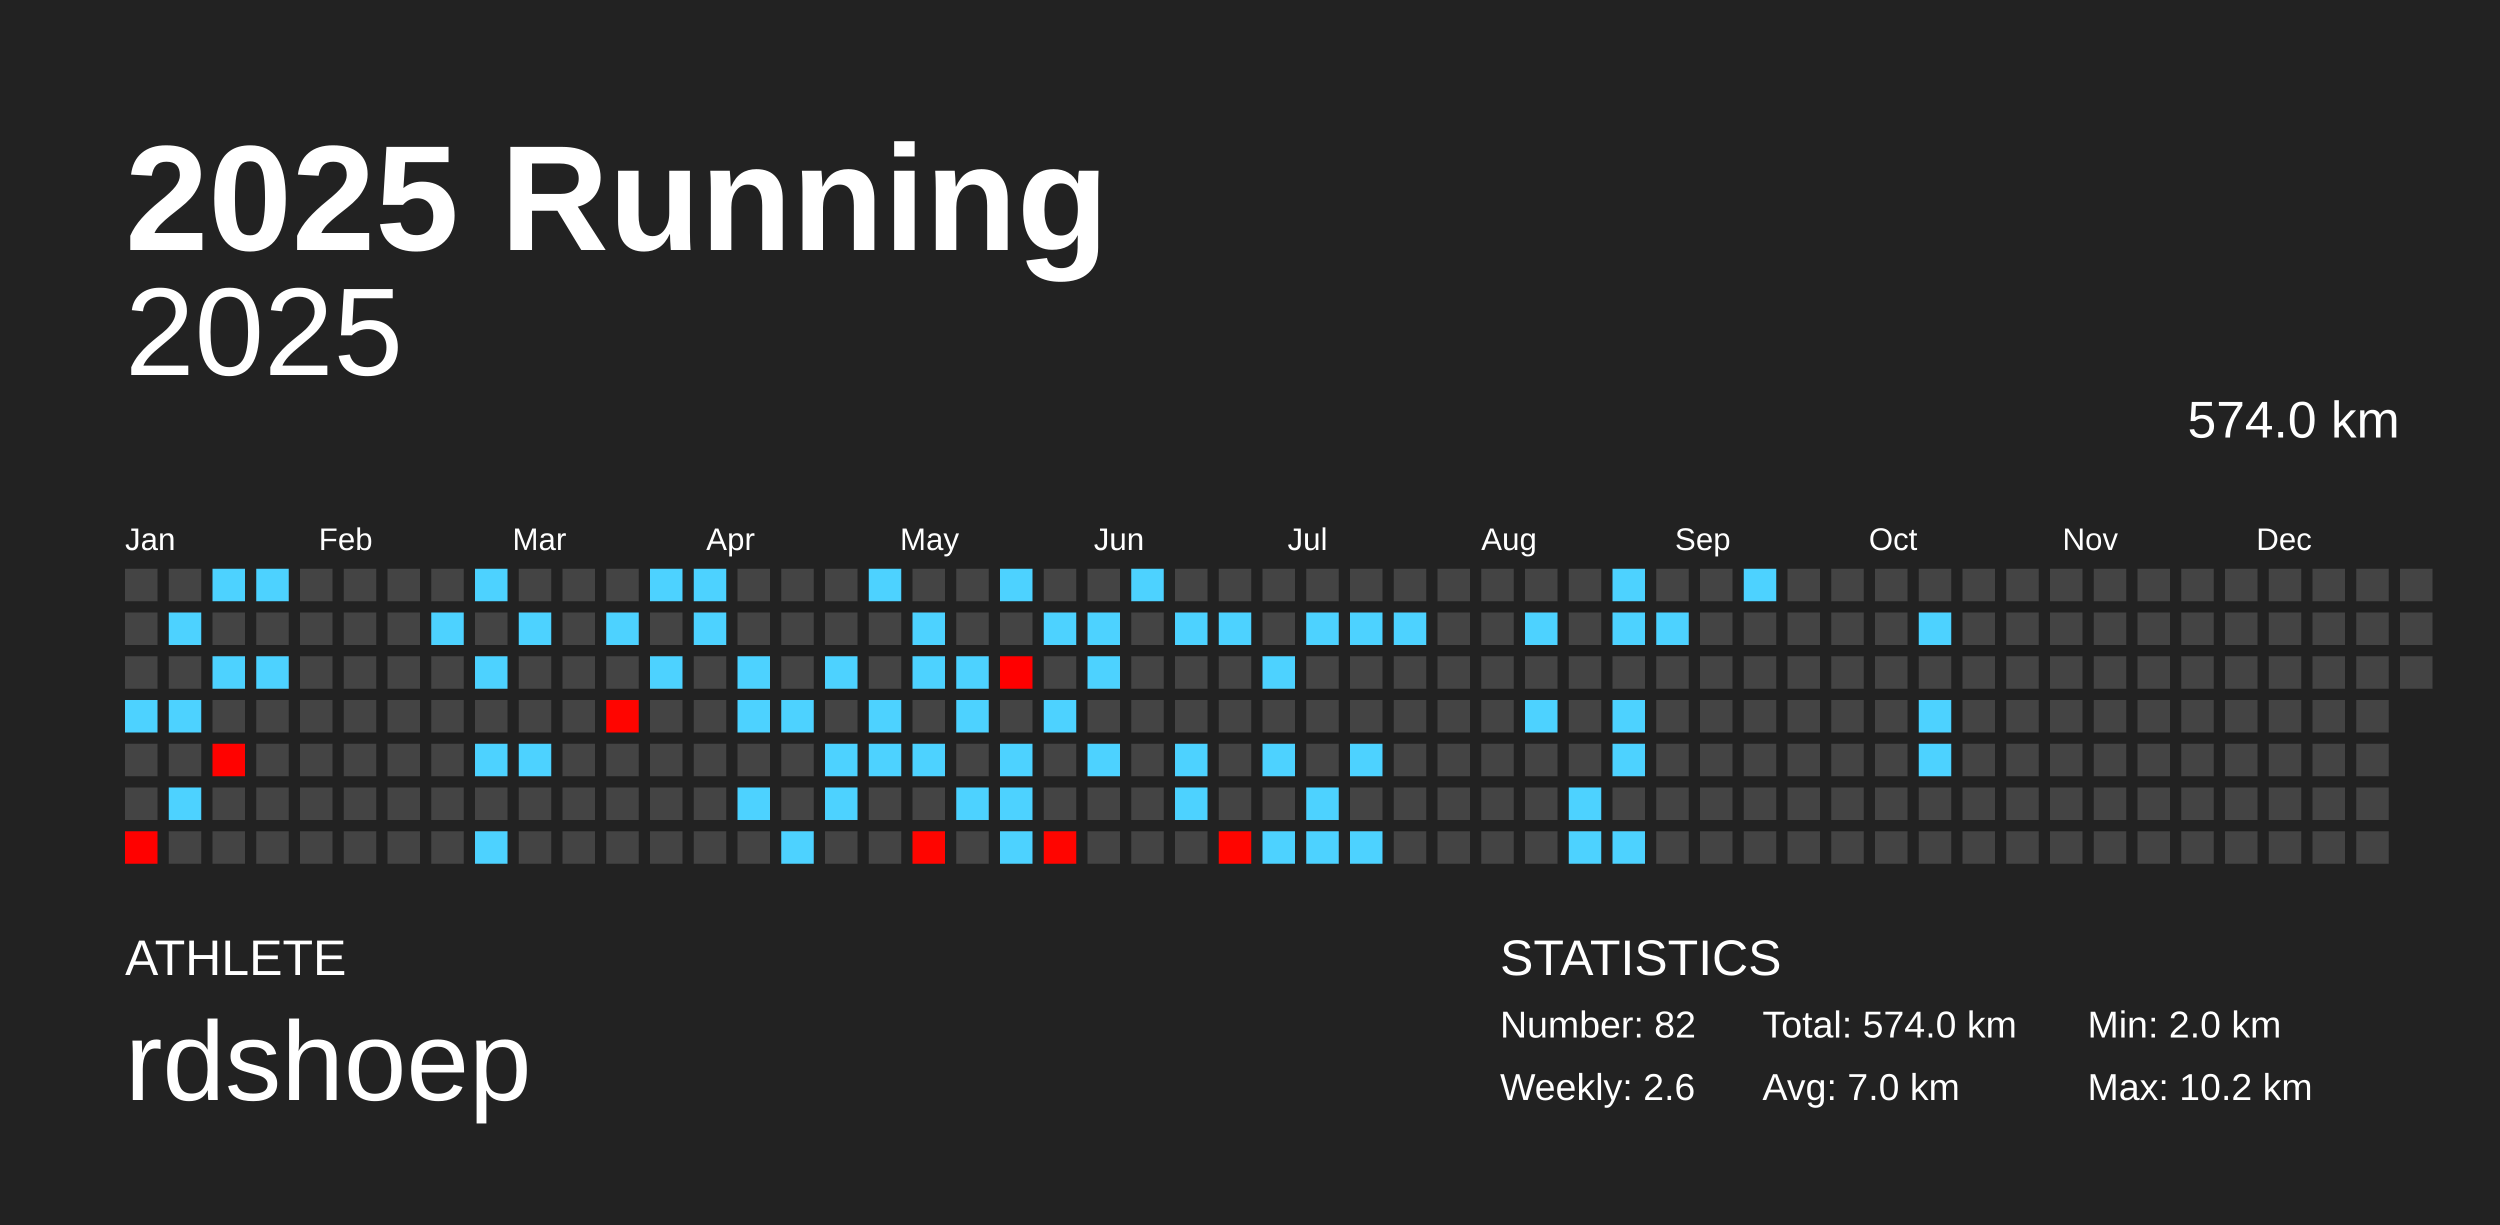
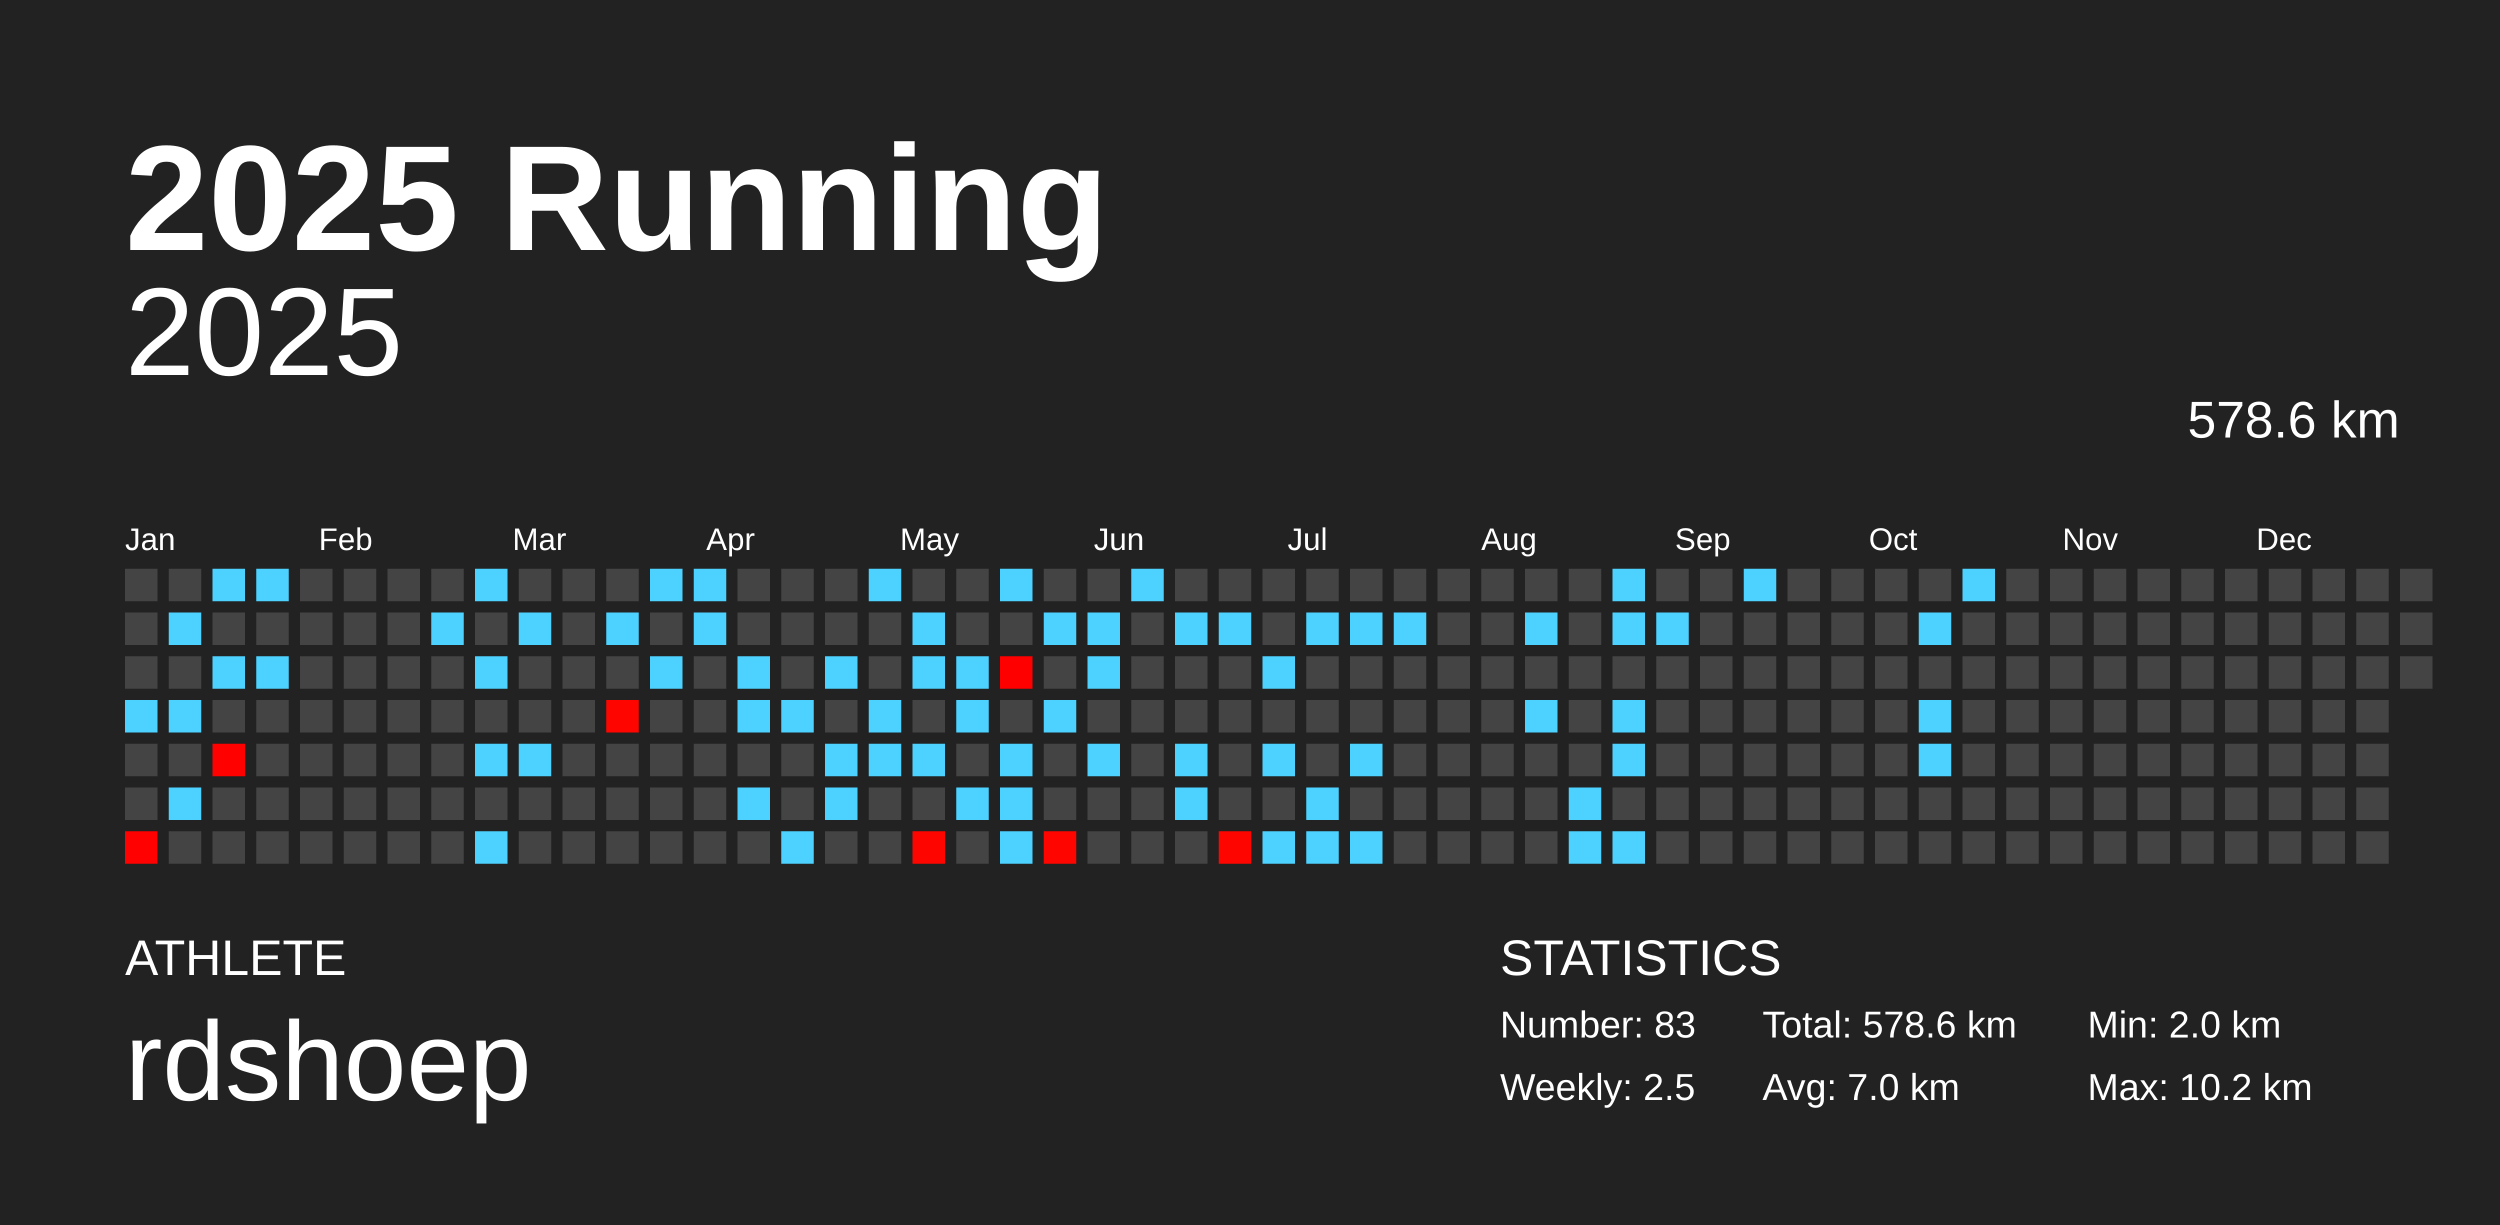
<svg xmlns="http://www.w3.org/2000/svg" baseProfile="full" height="98mm" version="1.1" viewBox="0,0,200,98" width="200mm">
  <defs />
  <rect fill="#222222" height="98" width="200" x="0" y="0" />
  <text fill="#FFFFFF" style="font-size:12px; font-family:Arial; font-weight:bold;" x="10" y="20">2025 Running</text>
  <text fill="#FFFFFF" style="font-size:4px; font-family:Arial" x="10" y="78">ATHLETE</text>
  <text fill="#FFFFFF" style="font-size:9px; font-family:Arial" x="10" y="88">rdshoep</text>
  <text fill="#FFFFFF" style="font-size:4px; font-family:Arial" x="120" y="78">STATISTICS</text>
-   <text fill="#FFFFFF" style="font-size:3px; font-family:Arial" x="120" y="83">Number: 82</text>
-   <text fill="#FFFFFF" style="font-size:3px; font-family:Arial" x="120" y="88">Weekly: 2.6</text>
-   <text fill="#FFFFFF" style="font-size:3px; font-family:Arial" x="141" y="83">Total: 574.0 km</text>
+   <text fill="#FFFFFF" style="font-size:3px; font-family:Arial" x="120" y="83">Number: 83</text>
+   <text fill="#FFFFFF" style="font-size:3px; font-family:Arial" x="120" y="88">Weekly: 2.5</text>
+   <text fill="#FFFFFF" style="font-size:3px; font-family:Arial" x="141" y="83">Total: 578.6 km</text>
  <text fill="#FFFFFF" style="font-size:3px; font-family:Arial" x="141" y="88">Avg: 7.0 km</text>
  <text fill="#FFFFFF" style="font-size:3px; font-family:Arial" x="167" y="83">Min: 2.0 km</text>
  <text fill="#FFFFFF" style="font-size:3px; font-family:Arial" x="167" y="88">Max: 10.2 km</text>
  <text alignment-baseline="hanging" fill="#FFFFFF" style="font-size:10.0px; font-family:Arial;" x="10" y="30">2025</text>
-   <text alignment-baseline="hanging" fill="#FFFFFF" style="font-size:4.125px; font-family:Arial;" x="175" y="35">574.0 km</text>
+   <text alignment-baseline="hanging" fill="#FFFFFF" style="font-size:4.125px; font-family:Arial;" x="175" y="35">578.6 km</text>
  <text fill="#FFFFFF" style="font-size:2.5px; font-family:Arial" x="10.0" y="44">Jan</text>
  <text fill="#FFFFFF" style="font-size:2.5px; font-family:Arial" x="25.5" y="44">Feb</text>
  <text fill="#FFFFFF" style="font-size:2.5px; font-family:Arial" x="41.0" y="44">Mar</text>
  <text fill="#FFFFFF" style="font-size:2.5px; font-family:Arial" x="56.5" y="44">Apr</text>
  <text fill="#FFFFFF" style="font-size:2.5px; font-family:Arial" x="72.0" y="44">May</text>
  <text fill="#FFFFFF" style="font-size:2.5px; font-family:Arial" x="87.5" y="44">Jun</text>
  <text fill="#FFFFFF" style="font-size:2.5px; font-family:Arial" x="103.0" y="44">Jul</text>
  <text fill="#FFFFFF" style="font-size:2.5px; font-family:Arial" x="118.5" y="44">Aug</text>
  <text fill="#FFFFFF" style="font-size:2.5px; font-family:Arial" x="134.0" y="44">Sep</text>
  <text fill="#FFFFFF" style="font-size:2.5px; font-family:Arial" x="149.5" y="44">Oct</text>
  <text fill="#FFFFFF" style="font-size:2.5px; font-family:Arial" x="165.0" y="44">Nov</text>
  <text fill="#FFFFFF" style="font-size:2.5px; font-family:Arial" x="180.5" y="44">Dec</text>
  <rect fill="#444444" height="2.6" width="2.6" x="10.0" y="45.5" />
  <rect fill="#444444" height="2.6" width="2.6" x="10.0" y="49.0" />
  <rect fill="#444444" height="2.6" width="2.6" x="10.0" y="52.5" />
  <rect fill="#4dd2ff" height="2.6" width="2.6" x="10.0" y="56.0" />
  <rect fill="#444444" height="2.6" width="2.6" x="10.0" y="59.5" />
  <rect fill="#444444" height="2.6" width="2.6" x="10.0" y="63.0" />
  <rect fill="#ff0100" height="2.6" width="2.6" x="10.0" y="66.5" />
  <rect fill="#444444" height="2.6" width="2.6" x="13.5" y="45.5" />
  <rect fill="#4dd2ff" height="2.6" width="2.6" x="13.5" y="49.0" />
  <rect fill="#444444" height="2.6" width="2.6" x="13.5" y="52.5" />
  <rect fill="#4dd2ff" height="2.6" width="2.6" x="13.5" y="56.0" />
  <rect fill="#444444" height="2.6" width="2.6" x="13.5" y="59.5" />
  <rect fill="#4dd2ff" height="2.6" width="2.6" x="13.5" y="63.0" />
  <rect fill="#444444" height="2.6" width="2.6" x="13.5" y="66.5" />
  <rect fill="#4dd2ff" height="2.6" width="2.6" x="17.0" y="45.5" />
  <rect fill="#444444" height="2.6" width="2.6" x="17.0" y="49.0" />
  <rect fill="#4dd2ff" height="2.6" width="2.6" x="17.0" y="52.5" />
  <rect fill="#444444" height="2.6" width="2.6" x="17.0" y="56.0" />
  <rect fill="#ff0200" height="2.6" width="2.6" x="17.0" y="59.5" />
  <rect fill="#444444" height="2.6" width="2.6" x="17.0" y="63.0" />
  <rect fill="#444444" height="2.6" width="2.6" x="17.0" y="66.5" />
  <rect fill="#4dd2ff" height="2.6" width="2.6" x="20.5" y="45.5" />
  <rect fill="#444444" height="2.6" width="2.6" x="20.5" y="49.0" />
  <rect fill="#4dd2ff" height="2.6" width="2.6" x="20.5" y="52.5" />
  <rect fill="#444444" height="2.6" width="2.6" x="20.5" y="56.0" />
  <rect fill="#444444" height="2.6" width="2.6" x="20.5" y="59.5" />
  <rect fill="#444444" height="2.6" width="2.6" x="20.5" y="63.0" />
  <rect fill="#444444" height="2.6" width="2.6" x="20.5" y="66.5" />
  <rect fill="#444444" height="2.6" width="2.6" x="24.0" y="45.5" />
  <rect fill="#444444" height="2.6" width="2.6" x="24.0" y="49.0" />
  <rect fill="#444444" height="2.6" width="2.6" x="24.0" y="52.5" />
  <rect fill="#444444" height="2.6" width="2.6" x="24.0" y="56.0" />
  <rect fill="#444444" height="2.6" width="2.6" x="24.0" y="59.5" />
  <rect fill="#444444" height="2.6" width="2.6" x="24.0" y="63.0" />
  <rect fill="#444444" height="2.6" width="2.6" x="24.0" y="66.5" />
  <rect fill="#444444" height="2.6" width="2.6" x="27.5" y="45.5" />
  <rect fill="#444444" height="2.6" width="2.6" x="27.5" y="49.0" />
  <rect fill="#444444" height="2.6" width="2.6" x="27.5" y="52.5" />
  <rect fill="#444444" height="2.6" width="2.6" x="27.5" y="56.0" />
  <rect fill="#444444" height="2.6" width="2.6" x="27.5" y="59.5" />
  <rect fill="#444444" height="2.6" width="2.6" x="27.5" y="63.0" />
  <rect fill="#444444" height="2.6" width="2.6" x="27.5" y="66.5" />
  <rect fill="#444444" height="2.6" width="2.6" x="31.0" y="45.5" />
  <rect fill="#444444" height="2.6" width="2.6" x="31.0" y="49.0" />
  <rect fill="#444444" height="2.6" width="2.6" x="31.0" y="52.5" />
  <rect fill="#444444" height="2.6" width="2.6" x="31.0" y="56.0" />
  <rect fill="#444444" height="2.6" width="2.6" x="31.0" y="59.5" />
  <rect fill="#444444" height="2.6" width="2.6" x="31.0" y="63.0" />
  <rect fill="#444444" height="2.6" width="2.6" x="31.0" y="66.5" />
  <rect fill="#444444" height="2.6" width="2.6" x="34.5" y="45.5" />
  <rect fill="#4dd2ff" height="2.6" width="2.6" x="34.5" y="49.0" />
  <rect fill="#444444" height="2.6" width="2.6" x="34.5" y="52.5" />
  <rect fill="#444444" height="2.6" width="2.6" x="34.5" y="56.0" />
  <rect fill="#444444" height="2.6" width="2.6" x="34.5" y="59.5" />
  <rect fill="#444444" height="2.6" width="2.6" x="34.5" y="63.0" />
  <rect fill="#444444" height="2.6" width="2.6" x="34.5" y="66.5" />
  <rect fill="#4dd2ff" height="2.6" width="2.6" x="38.0" y="45.5" />
  <rect fill="#444444" height="2.6" width="2.6" x="38.0" y="49.0" />
  <rect fill="#4dd2ff" height="2.6" width="2.6" x="38.0" y="52.5" />
  <rect fill="#444444" height="2.6" width="2.6" x="38.0" y="56.0" />
  <rect fill="#4dd2ff" height="2.6" width="2.6" x="38.0" y="59.5" />
  <rect fill="#444444" height="2.6" width="2.6" x="38.0" y="63.0" />
  <rect fill="#4dd2ff" height="2.6" width="2.6" x="38.0" y="66.5" />
  <rect fill="#444444" height="2.6" width="2.6" x="41.5" y="45.5" />
  <rect fill="#4dd2ff" height="2.6" width="2.6" x="41.5" y="49.0" />
  <rect fill="#444444" height="2.6" width="2.6" x="41.5" y="52.5" />
  <rect fill="#444444" height="2.6" width="2.6" x="41.5" y="56.0" />
  <rect fill="#4dd2ff" height="2.6" width="2.6" x="41.5" y="59.5" />
  <rect fill="#444444" height="2.6" width="2.6" x="41.5" y="63.0" />
  <rect fill="#444444" height="2.6" width="2.6" x="41.5" y="66.5" />
  <rect fill="#444444" height="2.6" width="2.6" x="45.0" y="45.5" />
  <rect fill="#444444" height="2.6" width="2.6" x="45.0" y="49.0" />
  <rect fill="#444444" height="2.6" width="2.6" x="45.0" y="52.5" />
  <rect fill="#444444" height="2.6" width="2.6" x="45.0" y="56.0" />
  <rect fill="#444444" height="2.6" width="2.6" x="45.0" y="59.5" />
  <rect fill="#444444" height="2.6" width="2.6" x="45.0" y="63.0" />
  <rect fill="#444444" height="2.6" width="2.6" x="45.0" y="66.5" />
  <rect fill="#444444" height="2.6" width="2.6" x="48.5" y="45.5" />
  <rect fill="#4dd2ff" height="2.6" width="2.6" x="48.5" y="49.0" />
  <rect fill="#444444" height="2.6" width="2.6" x="48.5" y="52.5" />
  <rect fill="#ff0500" height="2.6" width="2.6" x="48.5" y="56.0" />
  <rect fill="#444444" height="2.6" width="2.6" x="48.5" y="59.5" />
  <rect fill="#444444" height="2.6" width="2.6" x="48.5" y="63.0" />
  <rect fill="#444444" height="2.6" width="2.6" x="48.5" y="66.5" />
  <rect fill="#4dd2ff" height="2.6" width="2.6" x="52.0" y="45.5" />
  <rect fill="#444444" height="2.6" width="2.6" x="52.0" y="49.0" />
  <rect fill="#4dd2ff" height="2.6" width="2.6" x="52.0" y="52.5" />
  <rect fill="#444444" height="2.6" width="2.6" x="52.0" y="56.0" />
  <rect fill="#444444" height="2.6" width="2.6" x="52.0" y="59.5" />
  <rect fill="#444444" height="2.6" width="2.6" x="52.0" y="63.0" />
  <rect fill="#444444" height="2.6" width="2.6" x="52.0" y="66.5" />
  <rect fill="#4dd2ff" height="2.6" width="2.6" x="55.5" y="45.5" />
  <rect fill="#4dd2ff" height="2.6" width="2.6" x="55.5" y="49.0" />
  <rect fill="#444444" height="2.6" width="2.6" x="55.5" y="52.5" />
  <rect fill="#444444" height="2.6" width="2.6" x="55.5" y="56.0" />
  <rect fill="#444444" height="2.6" width="2.6" x="55.5" y="59.5" />
  <rect fill="#444444" height="2.6" width="2.6" x="55.5" y="63.0" />
  <rect fill="#444444" height="2.6" width="2.6" x="55.5" y="66.5" />
  <rect fill="#444444" height="2.6" width="2.6" x="59.0" y="45.5" />
  <rect fill="#444444" height="2.6" width="2.6" x="59.0" y="49.0" />
  <rect fill="#4dd2ff" height="2.6" width="2.6" x="59.0" y="52.5" />
  <rect fill="#4dd2ff" height="2.6" width="2.6" x="59.0" y="56.0" />
  <rect fill="#444444" height="2.6" width="2.6" x="59.0" y="59.5" />
  <rect fill="#4dd2ff" height="2.6" width="2.6" x="59.0" y="63.0" />
  <rect fill="#444444" height="2.6" width="2.6" x="59.0" y="66.5" />
  <rect fill="#444444" height="2.6" width="2.6" x="62.5" y="45.5" />
  <rect fill="#444444" height="2.6" width="2.6" x="62.5" y="49.0" />
  <rect fill="#444444" height="2.6" width="2.6" x="62.5" y="52.5" />
  <rect fill="#4dd2ff" height="2.6" width="2.6" x="62.5" y="56.0" />
  <rect fill="#444444" height="2.6" width="2.6" x="62.5" y="59.5" />
  <rect fill="#444444" height="2.6" width="2.6" x="62.5" y="63.0" />
  <rect fill="#4dd2ff" height="2.6" width="2.6" x="62.5" y="66.5" />
  <rect fill="#444444" height="2.6" width="2.6" x="66.0" y="45.5" />
  <rect fill="#444444" height="2.6" width="2.6" x="66.0" y="49.0" />
  <rect fill="#4dd2ff" height="2.6" width="2.6" x="66.0" y="52.5" />
  <rect fill="#444444" height="2.6" width="2.6" x="66.0" y="56.0" />
  <rect fill="#4dd2ff" height="2.6" width="2.6" x="66.0" y="59.5" />
  <rect fill="#4dd2ff" height="2.6" width="2.6" x="66.0" y="63.0" />
  <rect fill="#444444" height="2.6" width="2.6" x="66.0" y="66.5" />
  <rect fill="#4dd2ff" height="2.6" width="2.6" x="69.5" y="45.5" />
  <rect fill="#444444" height="2.6" width="2.6" x="69.5" y="49.0" />
  <rect fill="#444444" height="2.6" width="2.6" x="69.5" y="52.5" />
  <rect fill="#4dd2ff" height="2.6" width="2.6" x="69.5" y="56.0" />
  <rect fill="#4dd2ff" height="2.6" width="2.6" x="69.5" y="59.5" />
  <rect fill="#444444" height="2.6" width="2.6" x="69.5" y="63.0" />
  <rect fill="#444444" height="2.6" width="2.6" x="69.5" y="66.5" />
  <rect fill="#444444" height="2.6" width="2.6" x="73.0" y="45.5" />
  <rect fill="#4dd2ff" height="2.6" width="2.6" x="73.0" y="49.0" />
  <rect fill="#4dd2ff" height="2.6" width="2.6" x="73.0" y="52.5" />
  <rect fill="#444444" height="2.6" width="2.6" x="73.0" y="56.0" />
  <rect fill="#4dd2ff" height="2.6" width="2.6" x="73.0" y="59.5" />
  <rect fill="#444444" height="2.6" width="2.6" x="73.0" y="63.0" />
  <rect fill="#ff0500" height="2.6" width="2.6" x="73.0" y="66.5" />
  <rect fill="#444444" height="2.6" width="2.6" x="76.5" y="45.5" />
  <rect fill="#444444" height="2.6" width="2.6" x="76.5" y="49.0" />
  <rect fill="#4dd2ff" height="2.6" width="2.6" x="76.5" y="52.5" />
  <rect fill="#4dd2ff" height="2.6" width="2.6" x="76.5" y="56.0" />
  <rect fill="#444444" height="2.6" width="2.6" x="76.5" y="59.5" />
  <rect fill="#4dd2ff" height="2.6" width="2.6" x="76.5" y="63.0" />
  <rect fill="#444444" height="2.6" width="2.6" x="76.5" y="66.5" />
  <rect fill="#4dd2ff" height="2.6" width="2.6" x="80.0" y="45.5" />
  <rect fill="#444444" height="2.6" width="2.6" x="80.0" y="49.0" />
  <rect fill="#ff0000" height="2.6" width="2.6" x="80.0" y="52.5" />
  <rect fill="#444444" height="2.6" width="2.6" x="80.0" y="56.0" />
  <rect fill="#4dd2ff" height="2.6" width="2.6" x="80.0" y="59.5" />
  <rect fill="#4dd2ff" height="2.6" width="2.6" x="80.0" y="63.0" />
  <rect fill="#4dd2ff" height="2.6" width="2.6" x="80.0" y="66.5" />
  <rect fill="#444444" height="2.6" width="2.6" x="83.5" y="45.5" />
  <rect fill="#4dd2ff" height="2.6" width="2.6" x="83.5" y="49.0" />
  <rect fill="#444444" height="2.6" width="2.6" x="83.5" y="52.5" />
  <rect fill="#4dd2ff" height="2.6" width="2.6" x="83.5" y="56.0" />
  <rect fill="#444444" height="2.6" width="2.6" x="83.5" y="59.5" />
  <rect fill="#444444" height="2.6" width="2.6" x="83.5" y="63.0" />
  <rect fill="#ff0500" height="2.6" width="2.6" x="83.5" y="66.5" />
  <rect fill="#444444" height="2.6" width="2.6" x="87.0" y="45.5" />
  <rect fill="#4dd2ff" height="2.6" width="2.6" x="87.0" y="49.0" />
  <rect fill="#4dd2ff" height="2.6" width="2.6" x="87.0" y="52.5" />
  <rect fill="#444444" height="2.6" width="2.6" x="87.0" y="56.0" />
  <rect fill="#4dd2ff" height="2.6" width="2.6" x="87.0" y="59.5" />
  <rect fill="#444444" height="2.6" width="2.6" x="87.0" y="63.0" />
  <rect fill="#444444" height="2.6" width="2.6" x="87.0" y="66.5" />
  <rect fill="#4dd2ff" height="2.6" width="2.6" x="90.5" y="45.5" />
  <rect fill="#444444" height="2.6" width="2.6" x="90.5" y="49.0" />
  <rect fill="#444444" height="2.6" width="2.6" x="90.5" y="52.5" />
  <rect fill="#444444" height="2.6" width="2.6" x="90.5" y="56.0" />
  <rect fill="#444444" height="2.6" width="2.6" x="90.5" y="59.5" />
  <rect fill="#444444" height="2.6" width="2.6" x="90.5" y="63.0" />
  <rect fill="#444444" height="2.6" width="2.6" x="90.5" y="66.5" />
  <rect fill="#444444" height="2.6" width="2.6" x="94.0" y="45.5" />
  <rect fill="#4dd2ff" height="2.6" width="2.6" x="94.0" y="49.0" />
  <rect fill="#444444" height="2.6" width="2.6" x="94.0" y="52.5" />
  <rect fill="#444444" height="2.6" width="2.6" x="94.0" y="56.0" />
  <rect fill="#4dd2ff" height="2.6" width="2.6" x="94.0" y="59.5" />
  <rect fill="#4dd2ff" height="2.6" width="2.6" x="94.0" y="63.0" />
  <rect fill="#444444" height="2.6" width="2.6" x="94.0" y="66.5" />
  <rect fill="#444444" height="2.6" width="2.6" x="97.5" y="45.5" />
  <rect fill="#4dd2ff" height="2.6" width="2.6" x="97.5" y="49.0" />
  <rect fill="#444444" height="2.6" width="2.6" x="97.5" y="52.5" />
  <rect fill="#444444" height="2.6" width="2.6" x="97.5" y="56.0" />
  <rect fill="#444444" height="2.6" width="2.6" x="97.5" y="59.5" />
  <rect fill="#444444" height="2.6" width="2.6" x="97.5" y="63.0" />
  <rect fill="#ff0500" height="2.6" width="2.6" x="97.5" y="66.5" />
  <rect fill="#444444" height="2.6" width="2.6" x="101.0" y="45.5" />
  <rect fill="#444444" height="2.6" width="2.6" x="101.0" y="49.0" />
  <rect fill="#4dd2ff" height="2.6" width="2.6" x="101.0" y="52.5" />
  <rect fill="#444444" height="2.6" width="2.6" x="101.0" y="56.0" />
  <rect fill="#4dd2ff" height="2.6" width="2.6" x="101.0" y="59.5" />
  <rect fill="#444444" height="2.6" width="2.6" x="101.0" y="63.0" />
  <rect fill="#4dd2ff" height="2.6" width="2.6" x="101.0" y="66.5" />
  <rect fill="#444444" height="2.6" width="2.6" x="104.5" y="45.5" />
  <rect fill="#4dd2ff" height="2.6" width="2.6" x="104.5" y="49.0" />
  <rect fill="#444444" height="2.6" width="2.6" x="104.5" y="52.5" />
  <rect fill="#444444" height="2.6" width="2.6" x="104.5" y="56.0" />
  <rect fill="#444444" height="2.6" width="2.6" x="104.5" y="59.5" />
  <rect fill="#4dd2ff" height="2.6" width="2.6" x="104.5" y="63.0" />
  <rect fill="#4dd2ff" height="2.6" width="2.6" x="104.5" y="66.5" />
  <rect fill="#444444" height="2.6" width="2.6" x="108.0" y="45.5" />
  <rect fill="#4dd2ff" height="2.6" width="2.6" x="108.0" y="49.0" />
  <rect fill="#444444" height="2.6" width="2.6" x="108.0" y="52.5" />
  <rect fill="#444444" height="2.6" width="2.6" x="108.0" y="56.0" />
  <rect fill="#4dd2ff" height="2.6" width="2.6" x="108.0" y="59.5" />
  <rect fill="#444444" height="2.6" width="2.6" x="108.0" y="63.0" />
  <rect fill="#4dd2ff" height="2.6" width="2.6" x="108.0" y="66.5" />
  <rect fill="#444444" height="2.6" width="2.6" x="111.5" y="45.5" />
  <rect fill="#4dd2ff" height="2.6" width="2.6" x="111.5" y="49.0" />
  <rect fill="#444444" height="2.6" width="2.6" x="111.5" y="52.5" />
  <rect fill="#444444" height="2.6" width="2.6" x="111.5" y="56.0" />
  <rect fill="#444444" height="2.6" width="2.6" x="111.5" y="59.5" />
  <rect fill="#444444" height="2.6" width="2.6" x="111.5" y="63.0" />
  <rect fill="#444444" height="2.6" width="2.6" x="111.5" y="66.5" />
  <rect fill="#444444" height="2.6" width="2.6" x="115.0" y="45.5" />
  <rect fill="#444444" height="2.6" width="2.6" x="115.0" y="49.0" />
  <rect fill="#444444" height="2.6" width="2.6" x="115.0" y="52.5" />
  <rect fill="#444444" height="2.6" width="2.6" x="115.0" y="56.0" />
  <rect fill="#444444" height="2.6" width="2.6" x="115.0" y="59.5" />
  <rect fill="#444444" height="2.6" width="2.6" x="115.0" y="63.0" />
  <rect fill="#444444" height="2.6" width="2.6" x="115.0" y="66.5" />
  <rect fill="#444444" height="2.6" width="2.6" x="118.5" y="45.5" />
  <rect fill="#444444" height="2.6" width="2.6" x="118.5" y="49.0" />
  <rect fill="#444444" height="2.6" width="2.6" x="118.5" y="52.5" />
  <rect fill="#444444" height="2.6" width="2.6" x="118.5" y="56.0" />
  <rect fill="#444444" height="2.6" width="2.6" x="118.5" y="59.5" />
  <rect fill="#444444" height="2.6" width="2.6" x="118.5" y="63.0" />
  <rect fill="#444444" height="2.6" width="2.6" x="118.5" y="66.5" />
  <rect fill="#444444" height="2.6" width="2.6" x="122.0" y="45.5" />
  <rect fill="#4dd2ff" height="2.6" width="2.6" x="122.0" y="49.0" />
  <rect fill="#444444" height="2.6" width="2.6" x="122.0" y="52.5" />
  <rect fill="#4dd2ff" height="2.6" width="2.6" x="122.0" y="56.0" />
  <rect fill="#444444" height="2.6" width="2.6" x="122.0" y="59.5" />
  <rect fill="#444444" height="2.6" width="2.6" x="122.0" y="63.0" />
  <rect fill="#444444" height="2.6" width="2.6" x="122.0" y="66.5" />
  <rect fill="#444444" height="2.6" width="2.6" x="125.5" y="45.5" />
  <rect fill="#444444" height="2.6" width="2.6" x="125.5" y="49.0" />
  <rect fill="#444444" height="2.6" width="2.6" x="125.5" y="52.5" />
  <rect fill="#444444" height="2.6" width="2.6" x="125.5" y="56.0" />
  <rect fill="#444444" height="2.6" width="2.6" x="125.5" y="59.5" />
  <rect fill="#4dd2ff" height="2.6" width="2.6" x="125.5" y="63.0" />
  <rect fill="#4dd2ff" height="2.6" width="2.6" x="125.5" y="66.5" />
  <rect fill="#4dd2ff" height="2.6" width="2.6" x="129.0" y="45.5" />
  <rect fill="#4dd2ff" height="2.6" width="2.6" x="129.0" y="49.0" />
  <rect fill="#444444" height="2.6" width="2.6" x="129.0" y="52.5" />
  <rect fill="#4dd2ff" height="2.6" width="2.6" x="129.0" y="56.0" />
  <rect fill="#4dd2ff" height="2.6" width="2.6" x="129.0" y="59.5" />
  <rect fill="#444444" height="2.6" width="2.6" x="129.0" y="63.0" />
  <rect fill="#4dd2ff" height="2.6" width="2.6" x="129.0" y="66.5" />
  <rect fill="#444444" height="2.6" width="2.6" x="132.5" y="45.5" />
  <rect fill="#4dd2ff" height="2.6" width="2.6" x="132.5" y="49.0" />
  <rect fill="#444444" height="2.6" width="2.6" x="132.5" y="52.5" />
  <rect fill="#444444" height="2.6" width="2.6" x="132.5" y="56.0" />
  <rect fill="#444444" height="2.6" width="2.6" x="132.5" y="59.5" />
  <rect fill="#444444" height="2.6" width="2.6" x="132.5" y="63.0" />
  <rect fill="#444444" height="2.6" width="2.6" x="132.5" y="66.5" />
  <rect fill="#444444" height="2.6" width="2.6" x="136.0" y="45.5" />
  <rect fill="#444444" height="2.6" width="2.6" x="136.0" y="49.0" />
  <rect fill="#444444" height="2.6" width="2.6" x="136.0" y="52.5" />
  <rect fill="#444444" height="2.6" width="2.6" x="136.0" y="56.0" />
  <rect fill="#444444" height="2.6" width="2.6" x="136.0" y="59.5" />
  <rect fill="#444444" height="2.6" width="2.6" x="136.0" y="63.0" />
  <rect fill="#444444" height="2.6" width="2.6" x="136.0" y="66.5" />
  <rect fill="#4dd2ff" height="2.6" width="2.6" x="139.5" y="45.5" />
  <rect fill="#444444" height="2.6" width="2.6" x="139.5" y="49.0" />
  <rect fill="#444444" height="2.6" width="2.6" x="139.5" y="52.5" />
  <rect fill="#444444" height="2.6" width="2.6" x="139.5" y="56.0" />
  <rect fill="#444444" height="2.6" width="2.6" x="139.5" y="59.5" />
  <rect fill="#444444" height="2.6" width="2.6" x="139.5" y="63.0" />
  <rect fill="#444444" height="2.6" width="2.6" x="139.5" y="66.5" />
  <rect fill="#444444" height="2.6" width="2.6" x="143.0" y="45.5" />
  <rect fill="#444444" height="2.6" width="2.6" x="143.0" y="49.0" />
  <rect fill="#444444" height="2.6" width="2.6" x="143.0" y="52.5" />
  <rect fill="#444444" height="2.6" width="2.6" x="143.0" y="56.0" />
  <rect fill="#444444" height="2.6" width="2.6" x="143.0" y="59.5" />
  <rect fill="#444444" height="2.6" width="2.6" x="143.0" y="63.0" />
  <rect fill="#444444" height="2.6" width="2.6" x="143.0" y="66.5" />
  <rect fill="#444444" height="2.6" width="2.6" x="146.5" y="45.5" />
  <rect fill="#444444" height="2.6" width="2.6" x="146.5" y="49.0" />
  <rect fill="#444444" height="2.6" width="2.6" x="146.5" y="52.5" />
  <rect fill="#444444" height="2.6" width="2.6" x="146.5" y="56.0" />
  <rect fill="#444444" height="2.6" width="2.6" x="146.5" y="59.5" />
  <rect fill="#444444" height="2.6" width="2.6" x="146.5" y="63.0" />
  <rect fill="#444444" height="2.6" width="2.6" x="146.5" y="66.5" />
  <rect fill="#444444" height="2.6" width="2.6" x="150.0" y="45.5" />
  <rect fill="#444444" height="2.6" width="2.6" x="150.0" y="49.0" />
  <rect fill="#444444" height="2.6" width="2.6" x="150.0" y="52.5" />
  <rect fill="#444444" height="2.6" width="2.6" x="150.0" y="56.0" />
  <rect fill="#444444" height="2.6" width="2.6" x="150.0" y="59.5" />
  <rect fill="#444444" height="2.6" width="2.6" x="150.0" y="63.0" />
  <rect fill="#444444" height="2.6" width="2.6" x="150.0" y="66.5" />
  <rect fill="#444444" height="2.6" width="2.6" x="153.5" y="45.5" />
  <rect fill="#4dd2ff" height="2.6" width="2.6" x="153.5" y="49.0" />
  <rect fill="#444444" height="2.6" width="2.6" x="153.5" y="52.5" />
  <rect fill="#4dd2ff" height="2.6" width="2.6" x="153.5" y="56.0" />
  <rect fill="#4dd2ff" height="2.6" width="2.6" x="153.5" y="59.5" />
  <rect fill="#444444" height="2.6" width="2.6" x="153.5" y="63.0" />
  <rect fill="#444444" height="2.6" width="2.6" x="153.5" y="66.5" />
-   <rect fill="#444444" height="2.6" width="2.6" x="157.0" y="45.5" />
+   <rect fill="#4dd2ff" height="2.6" width="2.6" x="157.0" y="45.5" />
  <rect fill="#444444" height="2.6" width="2.6" x="157.0" y="49.0" />
  <rect fill="#444444" height="2.6" width="2.6" x="157.0" y="52.5" />
  <rect fill="#444444" height="2.6" width="2.6" x="157.0" y="56.0" />
  <rect fill="#444444" height="2.6" width="2.6" x="157.0" y="59.5" />
  <rect fill="#444444" height="2.6" width="2.6" x="157.0" y="63.0" />
  <rect fill="#444444" height="2.6" width="2.6" x="157.0" y="66.5" />
  <rect fill="#444444" height="2.6" width="2.6" x="160.5" y="45.5" />
  <rect fill="#444444" height="2.6" width="2.6" x="160.5" y="49.0" />
  <rect fill="#444444" height="2.6" width="2.6" x="160.5" y="52.5" />
  <rect fill="#444444" height="2.6" width="2.6" x="160.5" y="56.0" />
  <rect fill="#444444" height="2.6" width="2.6" x="160.5" y="59.5" />
  <rect fill="#444444" height="2.6" width="2.6" x="160.5" y="63.0" />
  <rect fill="#444444" height="2.6" width="2.6" x="160.5" y="66.5" />
  <rect fill="#444444" height="2.6" width="2.6" x="164.0" y="45.5" />
  <rect fill="#444444" height="2.6" width="2.6" x="164.0" y="49.0" />
  <rect fill="#444444" height="2.6" width="2.6" x="164.0" y="52.5" />
  <rect fill="#444444" height="2.6" width="2.6" x="164.0" y="56.0" />
  <rect fill="#444444" height="2.6" width="2.6" x="164.0" y="59.5" />
  <rect fill="#444444" height="2.6" width="2.6" x="164.0" y="63.0" />
  <rect fill="#444444" height="2.6" width="2.6" x="164.0" y="66.5" />
  <rect fill="#444444" height="2.6" width="2.6" x="167.5" y="45.5" />
  <rect fill="#444444" height="2.6" width="2.6" x="167.5" y="49.0" />
  <rect fill="#444444" height="2.6" width="2.6" x="167.5" y="52.5" />
  <rect fill="#444444" height="2.6" width="2.6" x="167.5" y="56.0" />
  <rect fill="#444444" height="2.6" width="2.6" x="167.5" y="59.5" />
  <rect fill="#444444" height="2.6" width="2.6" x="167.5" y="63.0" />
  <rect fill="#444444" height="2.6" width="2.6" x="167.5" y="66.5" />
  <rect fill="#444444" height="2.6" width="2.6" x="171.0" y="45.5" />
  <rect fill="#444444" height="2.6" width="2.6" x="171.0" y="49.0" />
  <rect fill="#444444" height="2.6" width="2.6" x="171.0" y="52.5" />
  <rect fill="#444444" height="2.6" width="2.6" x="171.0" y="56.0" />
  <rect fill="#444444" height="2.6" width="2.6" x="171.0" y="59.5" />
  <rect fill="#444444" height="2.6" width="2.6" x="171.0" y="63.0" />
  <rect fill="#444444" height="2.6" width="2.6" x="171.0" y="66.5" />
  <rect fill="#444444" height="2.6" width="2.6" x="174.5" y="45.5" />
  <rect fill="#444444" height="2.6" width="2.6" x="174.5" y="49.0" />
  <rect fill="#444444" height="2.6" width="2.6" x="174.5" y="52.5" />
  <rect fill="#444444" height="2.6" width="2.6" x="174.5" y="56.0" />
  <rect fill="#444444" height="2.6" width="2.6" x="174.5" y="59.5" />
  <rect fill="#444444" height="2.6" width="2.6" x="174.5" y="63.0" />
  <rect fill="#444444" height="2.6" width="2.6" x="174.5" y="66.5" />
  <rect fill="#444444" height="2.6" width="2.6" x="178.0" y="45.5" />
  <rect fill="#444444" height="2.6" width="2.6" x="178.0" y="49.0" />
  <rect fill="#444444" height="2.6" width="2.6" x="178.0" y="52.5" />
  <rect fill="#444444" height="2.6" width="2.6" x="178.0" y="56.0" />
  <rect fill="#444444" height="2.6" width="2.6" x="178.0" y="59.5" />
  <rect fill="#444444" height="2.6" width="2.6" x="178.0" y="63.0" />
  <rect fill="#444444" height="2.6" width="2.6" x="178.0" y="66.5" />
  <rect fill="#444444" height="2.6" width="2.6" x="181.5" y="45.5" />
  <rect fill="#444444" height="2.6" width="2.6" x="181.5" y="49.0" />
  <rect fill="#444444" height="2.6" width="2.6" x="181.5" y="52.5" />
  <rect fill="#444444" height="2.6" width="2.6" x="181.5" y="56.0" />
  <rect fill="#444444" height="2.6" width="2.6" x="181.5" y="59.5" />
  <rect fill="#444444" height="2.6" width="2.6" x="181.5" y="63.0" />
  <rect fill="#444444" height="2.6" width="2.6" x="181.5" y="66.5" />
  <rect fill="#444444" height="2.6" width="2.6" x="185.0" y="45.5" />
  <rect fill="#444444" height="2.6" width="2.6" x="185.0" y="49.0" />
  <rect fill="#444444" height="2.6" width="2.6" x="185.0" y="52.5" />
  <rect fill="#444444" height="2.6" width="2.6" x="185.0" y="56.0" />
  <rect fill="#444444" height="2.6" width="2.6" x="185.0" y="59.5" />
  <rect fill="#444444" height="2.6" width="2.6" x="185.0" y="63.0" />
  <rect fill="#444444" height="2.6" width="2.6" x="185.0" y="66.5" />
  <rect fill="#444444" height="2.6" width="2.6" x="188.5" y="45.5" />
  <rect fill="#444444" height="2.6" width="2.6" x="188.5" y="49.0" />
  <rect fill="#444444" height="2.6" width="2.6" x="188.5" y="52.5" />
  <rect fill="#444444" height="2.6" width="2.6" x="188.5" y="56.0" />
  <rect fill="#444444" height="2.6" width="2.6" x="188.5" y="59.5" />
  <rect fill="#444444" height="2.6" width="2.6" x="188.5" y="63.0" />
  <rect fill="#444444" height="2.6" width="2.6" x="188.5" y="66.5" />
  <rect fill="#444444" height="2.6" width="2.6" x="192.0" y="45.5" />
  <rect fill="#444444" height="2.6" width="2.6" x="192.0" y="49.0" />
  <rect fill="#444444" height="2.6" width="2.6" x="192.0" y="52.5" />
</svg>
